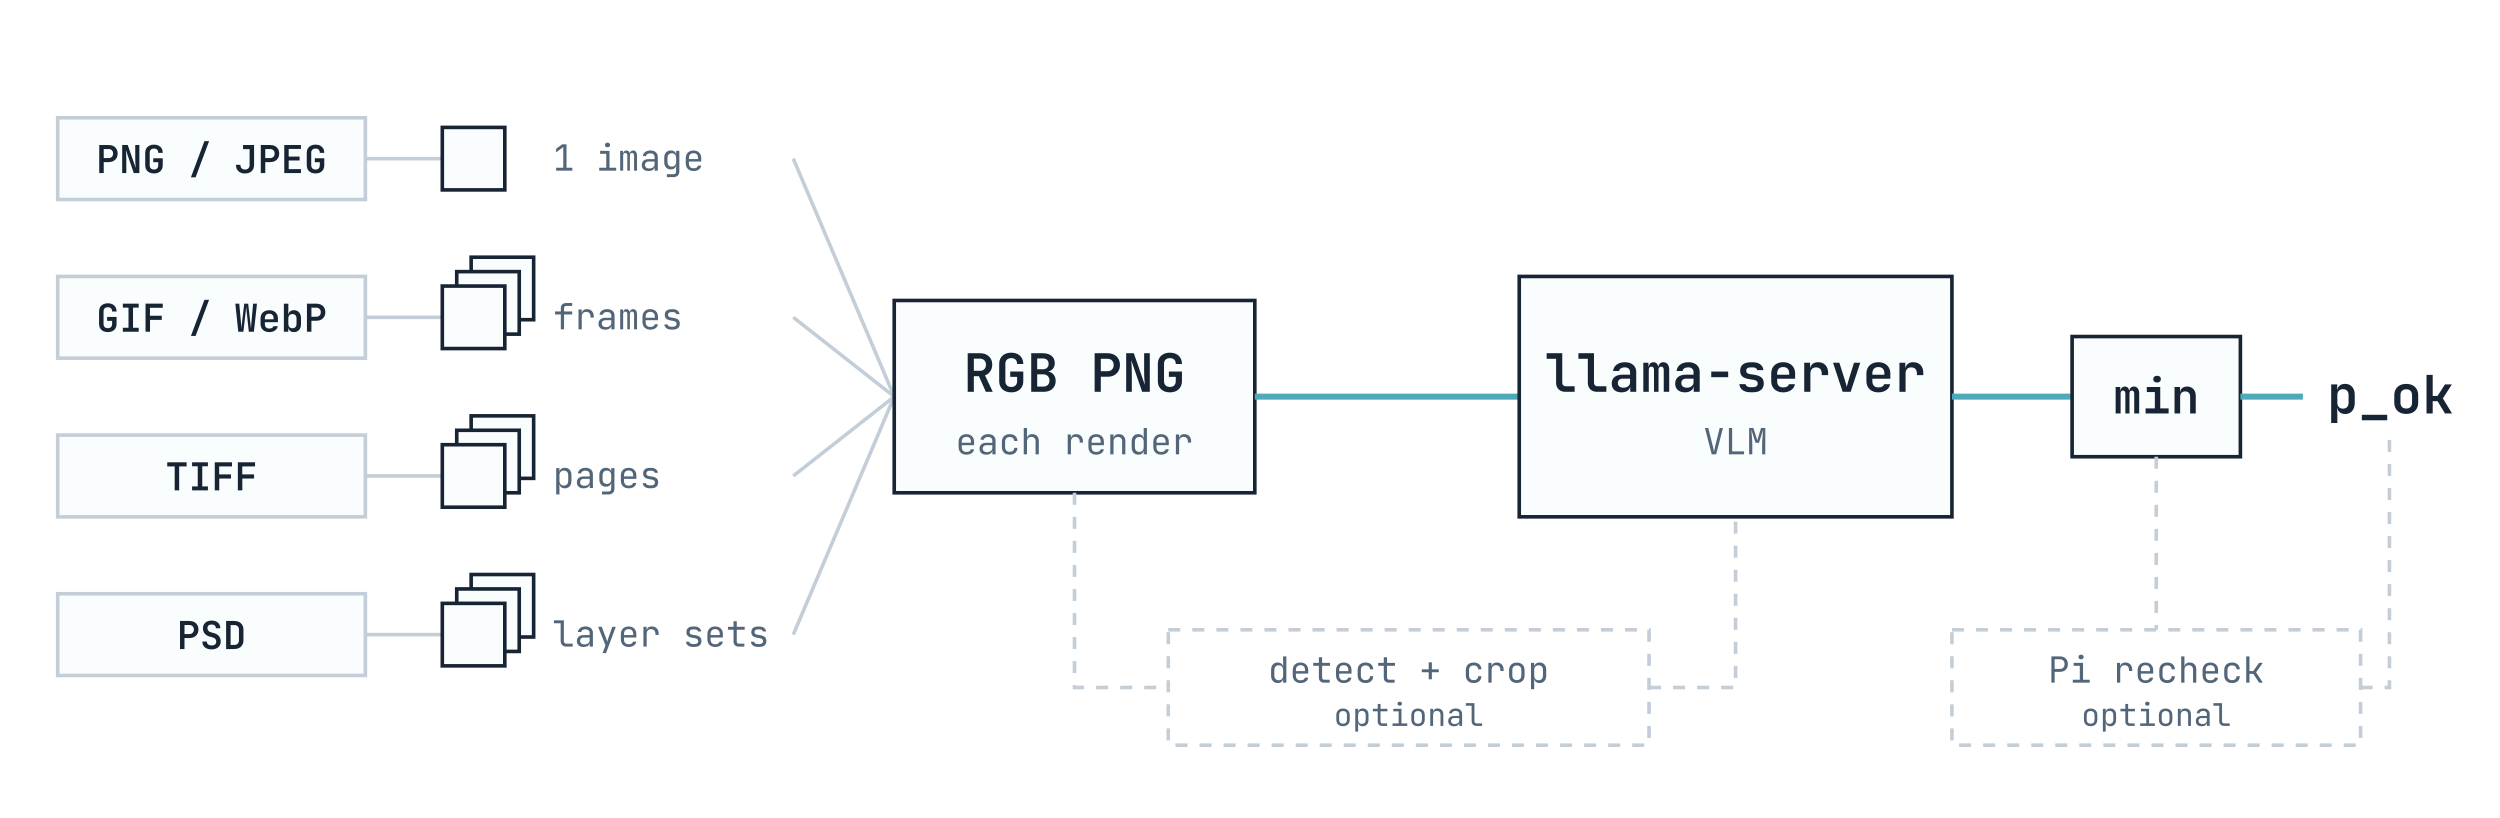
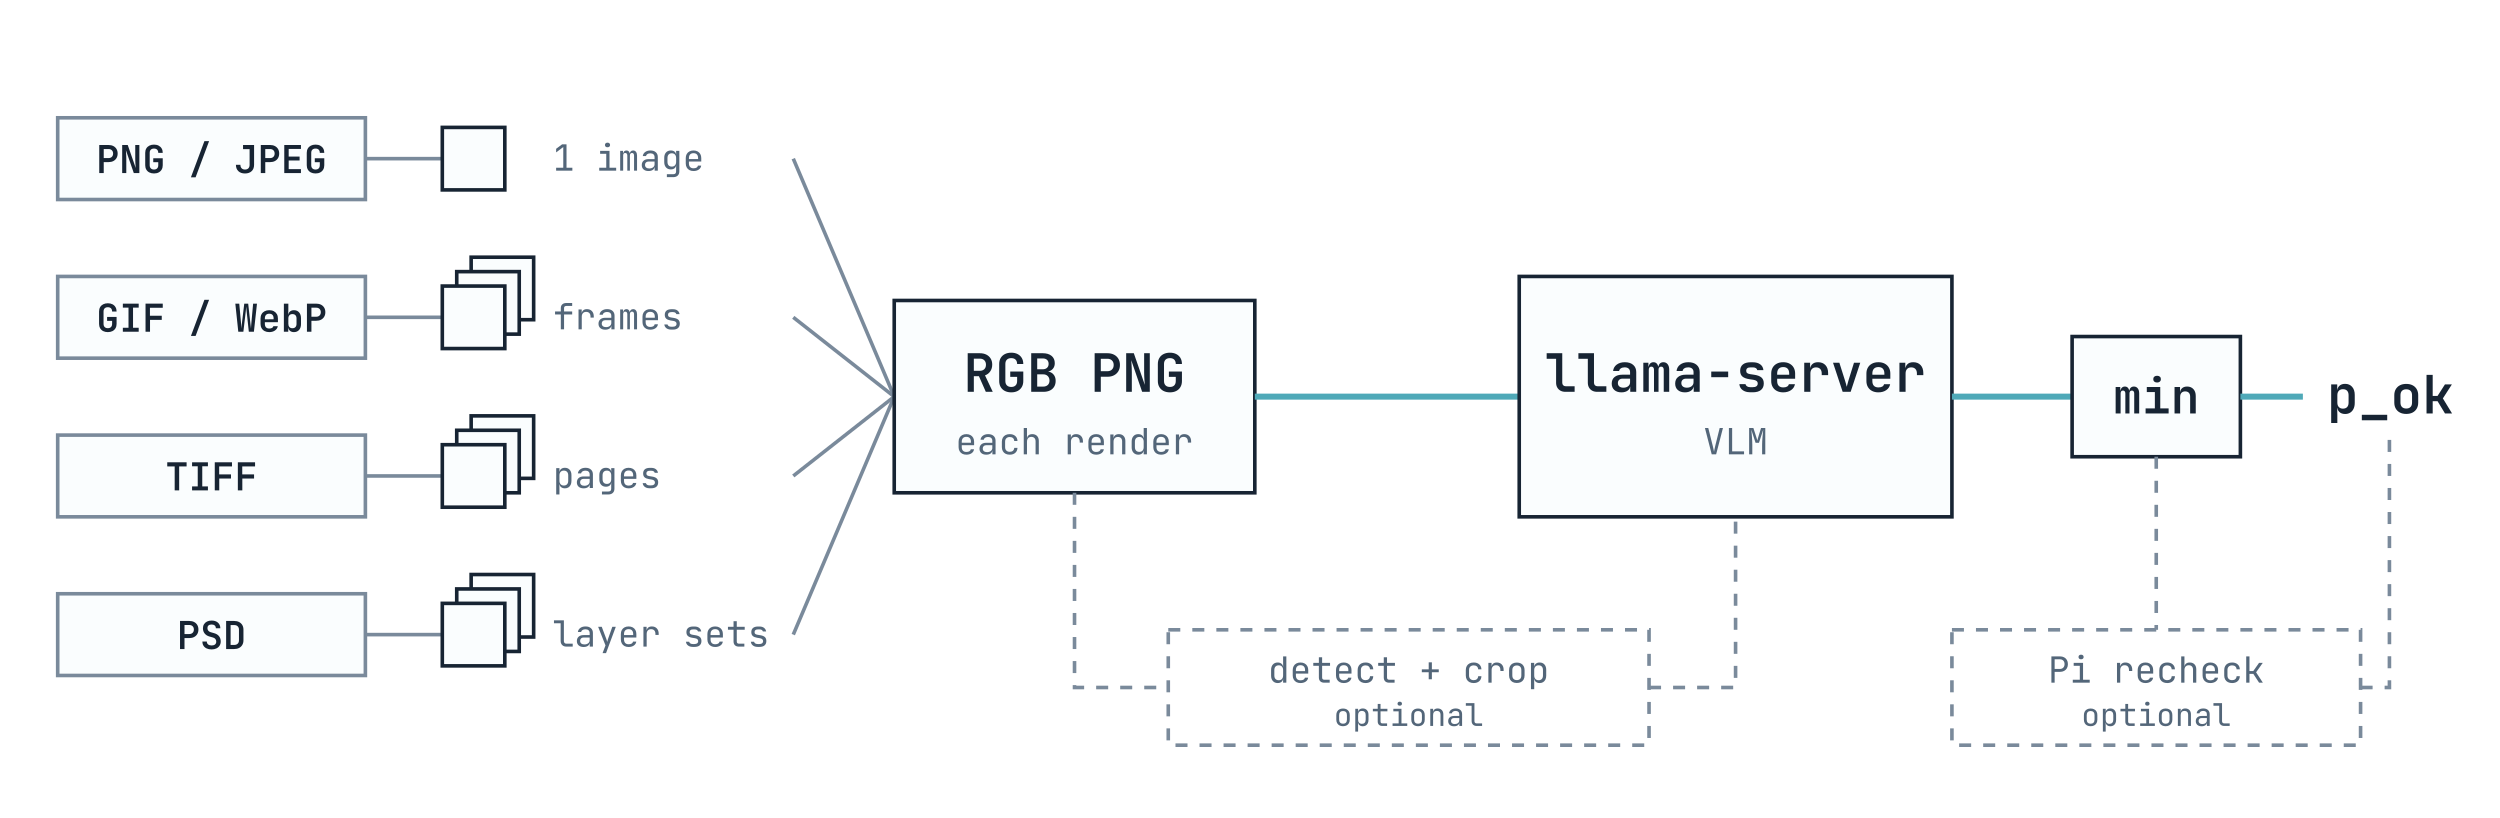
<svg xmlns="http://www.w3.org/2000/svg" width="1040" height="340" viewBox="0 0 1040 340" role="img" aria-labelledby="t">
  <defs>
    <path id="b80" d="M80.5 0V-730H321.7Q393.7 -730 447 -702.5Q500.2 -675 529.5 -625.1Q558.9 -575.2 558.9 -507.5Q558.9 -440.7 529.4 -390.4Q499.9 -340.2 446.8 -312.6Q393.8 -285 321.7 -285H197V0ZM197 -389.9H321.7Q375.7 -389.9 408.1 -421.9Q440.6 -453.9 440.6 -507.5Q440.6 -561.5 408.1 -593.3Q375.7 -625.1 321.7 -625.1H197Z" />
    <path id="b78" d="M76.7 0V-730H221.1L429 -131.6Q426.6 -161.9 423.4 -203.7Q420.2 -245.5 418.3 -289.5Q416.4 -333.6 416.4 -368.7V-730H523.3V0H378.9L172.4 -598.4Q174.9 -570.9 177.3 -531.1Q179.8 -491.3 181.7 -448.8Q183.6 -406.3 183.6 -370.2V0Z" />
    <path id="b71" d="M304.2 10Q234.9 10 183.5 -16.1Q132.1 -42.2 103.9 -90.6Q75.6 -139 75.6 -204.4V-525.6Q75.6 -592 103.9 -639.9Q132.1 -687.8 183.5 -713.9Q234.9 -740 304.2 -740Q373.5 -740 424.4 -713.6Q475.3 -687.2 503.3 -639.4Q531.3 -591.7 531.3 -525.6H414.7Q414.7 -579.6 385.7 -608.5Q356.6 -637.3 303.9 -637.3Q251.2 -637.3 221.7 -608.7Q192.2 -580 192.2 -526.1V-204.4Q192.2 -150.9 221.7 -121.5Q251.2 -92.1 303.9 -92.1Q356.6 -92.1 385.7 -121.5Q414.7 -151 414.7 -204.6V-282.5H284.4V-384.4H531.3V-204.4Q531.3 -139.4 503.3 -91.1Q475.3 -42.8 424.4 -16.4Q373.5 10 304.2 10Z" />
    <path id="b47" d="M63.9 110 414.5 -830H536.1L185.5 110Z" />
    <path id="b74" d="M270 10.4Q160.6 10.4 97.3 -50.1Q33.9 -110.7 33.9 -214.4H150.5Q150.5 -156.7 182.2 -124.2Q214 -91.7 270 -91.7Q326 -91.7 357.8 -123.8Q389.5 -155.8 389.5 -213.5V-622.3H218.9V-730H506.1V-213.5Q506.1 -109.7 442.6 -49.6Q379.1 10.4 270 10.4Z" />
    <path id="b69" d="M91.1 0V-730H524.4V-627.6H205.8V-429.1H489.4V-327.3H205.8V-102.4H524.4V0Z" />
    <path id="r49" d="M90 0V-82H288V-655L90 -507V-607L255 -730H378V-82H540V0Z" />
    <path id="r105" d="M85 0V-82H280V-468H110V-550H370V-82H555V0ZM315 -649Q282 -649 263 -666Q244 -683 244 -712Q244 -742 263 -759.5Q282 -777 315 -777Q348 -777 367 -759.5Q386 -742 386 -712Q386 -683 367 -666Q348 -649 315 -649Z" />
    <path id="r109" d="M66 0V-550H145V-484H163L149 -460Q149 -506 173.5 -533Q198 -560 240 -560Q286 -560 311 -526Q336 -492 336 -430L309 -484H351L332 -460Q332 -506 357.5 -533Q383 -560 425 -560Q477 -560 505.5 -521Q534 -482 534 -418V0H451V-419Q451 -453 436.5 -472Q422 -491 394 -491Q367 -491 351.5 -472.5Q336 -454 336 -420V0H264V-419Q264 -454 248.5 -472.5Q233 -491 205 -491Q177 -491 163 -472.5Q149 -454 149 -420V0Z" />
    <path id="r97" d="M252 10Q165 10 115 -34.5Q65 -79 65 -155Q65 -232 115 -276Q165 -320 250 -320H420V-375Q420 -426 389.5 -453.5Q359 -481 303 -481Q254 -481 221 -460.5Q188 -440 183 -405H93Q102 -476 160 -518Q218 -560 305 -560Q400 -560 455 -511Q510 -462 510 -378V0H422V-105H407L422 -120Q422 -60 375.5 -25Q329 10 252 10ZM274 -61Q338 -61 379 -93Q420 -125 420 -175V-253H252Q207 -253 181 -228Q155 -203 155 -160Q155 -114 186.5 -87.5Q218 -61 274 -61Z" />
    <path id="r103" d="M161 180V98H336Q378 98 397.5 79Q417 60 417 20V-50L419 -150H401L418 -165Q418 -105 378 -70Q338 -35 271 -35Q186 -35 137 -90.5Q88 -146 88 -240V-356Q88 -450 137 -505Q186 -560 271 -560Q338 -560 378 -525Q418 -490 418 -430L401 -445H418V-550H507V20Q507 94 461.5 137Q416 180 335 180ZM298 -113Q354 -113 386 -148Q418 -183 418 -245V-350Q418 -412 386 -447Q354 -482 298 -482Q241 -482 209.5 -448Q178 -414 178 -350V-245Q178 -181 209.5 -147Q241 -113 298 -113Z" />
    <path id="r101" d="M300 10Q235 10 186.5 -16Q138 -42 111.5 -89.5Q85 -137 85 -200V-350Q85 -414 111.5 -461Q138 -508 186.5 -534Q235 -560 300 -560Q365 -560 413.5 -534Q462 -508 488.5 -461Q515 -414 515 -350V-253H173V-200Q173 -135 206 -100.5Q239 -66 300 -66Q352 -66 384 -84.5Q416 -103 423 -140H513Q504 -71 445.5 -30.5Q387 10 300 10ZM427 -313V-350Q427 -415 394.5 -450Q362 -485 300 -485Q239 -485 206 -450Q173 -415 173 -350V-321H434Z" />
    <path id="b73" d="M93.9 0V-103.2H241.2V-626.8H93.9V-730H506.1V-626.8H358.8V-103.2H506.1V0Z" />
    <path id="b70" d="M83.9 0V-730.6H531.6V-622.9H198.5V-415.7H505.6V-308.1H200.5V0Z" />
    <path id="b87" d="M95.3 0 18.4 -730H120.7L167.8 -213Q169.3 -194.6 170.9 -170.2Q172.4 -145.8 173.9 -121.9Q175.4 -98 175.4 -80.5Q177.4 -98 179.4 -121.9Q181.3 -145.8 184 -170.2Q186.8 -194.6 188.9 -213L250.7 -730H353L410.6 -213Q413.1 -194.6 415.6 -170.2Q418.1 -145.8 421.1 -121.9Q424 -98 425.4 -80.5Q426.4 -98 427.7 -121.9Q429 -145.8 430.8 -170.2Q432.7 -194.6 434.2 -213L481.1 -730H581.6L501.4 0H369.4L313.1 -521.2Q311.1 -541.6 308.8 -566Q306.6 -590.4 304.6 -614.3Q302.6 -638.2 301.1 -655.1Q300.1 -638.2 297.8 -614.3Q295.6 -590.4 293.6 -566Q291.6 -541.6 289 -521.2L227.8 0Z" />
    <path id="b101" d="M300.4 10Q231.9 10 180.7 -16.7Q129.6 -43.3 101.8 -91.7Q73.9 -140.1 73.9 -204.4V-345.6Q73.9 -410.5 101.8 -458.6Q129.6 -506.7 180.7 -533.3Q231.9 -560 300.4 -560Q369 -560 419.7 -533.3Q470.4 -506.7 498.2 -458.6Q526.1 -410.5 526.1 -345.6V-247.2H186.3V-204.4Q186.3 -145.2 215.7 -114.2Q245.2 -83.3 301.3 -83.3Q345.8 -83.3 373.2 -98.9Q400.5 -114.5 407.5 -144.4H522.7Q509.8 -74.1 449 -32Q388.3 10 300.4 10ZM413.7 -314.8V-346.5Q413.7 -405.3 385.2 -436.7Q356.7 -468.2 300.4 -468.2Q244.8 -468.2 215.5 -436.3Q186.3 -404.4 186.3 -345.6V-322.8L422.1 -323.7Z" />
    <path id="b98" d="M343.1 10Q275.1 10 234.9 -27.8Q194.8 -65.7 194.8 -132.2L220.4 -105H194.8V0H80.5V-730H197V-574.4L193.7 -445H220.4L194.8 -417.8Q194.8 -483.8 235.2 -521.9Q275.6 -560 343.1 -560Q426.1 -560 476.1 -503.5Q526.1 -446.9 526.1 -350.6V-198.9Q526.1 -102.7 476.1 -46.3Q426.1 10 343.1 10ZM302.4 -91Q352.8 -91 381.2 -120.4Q409.5 -149.7 409.5 -204.4V-345.6Q409.5 -400.3 381.2 -429.6Q352.8 -459 302.4 -459Q253.6 -459 225.3 -429.1Q197 -399.2 197 -345.6V-204.4Q197 -150.8 225.3 -120.9Q253.6 -91 302.4 -91Z" />
    <path id="r102" d="M220 0V-413H60V-495H220V-590Q220 -655 261 -692.5Q302 -730 374 -730H535V-648H374Q343 -648 326.5 -633.5Q310 -619 310 -590V-495H535V-413H310V0Z" />
    <path id="r114" d="M111 0V-550H199V-445H220L191 -380Q191 -469 229.5 -514.5Q268 -560 344 -560Q431 -560 482.5 -505.5Q534 -451 534 -358V-325H444V-350Q444 -415 412.5 -449.5Q381 -484 323 -484Q266 -484 233.5 -449Q201 -414 201 -350V0Z" />
    <path id="r115" d="M283 8Q227 8 185.5 -9.5Q144 -27 119.5 -59Q95 -91 90 -135H180Q186 -106 212.5 -89Q239 -72 283 -72H325Q378 -72 404 -93.5Q430 -115 430 -151Q430 -186 406.5 -206.5Q383 -227 337 -234L263 -246Q182 -260 142.5 -296.5Q103 -333 103 -403Q103 -477 150 -517.5Q197 -558 291 -558H329Q408 -558 456 -521Q504 -484 514 -421H424Q418 -447 394 -462.5Q370 -478 329 -478H291Q240 -478 216.5 -459Q193 -440 193 -402Q193 -368 213 -352Q233 -336 276 -329L350 -317Q439 -303 479.5 -265Q520 -227 520 -155Q520 -79 471.5 -35.5Q423 8 325 8Z" />
    <path id="b84" d="M241.7 0V-622.9H48.4V-730.6H551.6V-622.9H358.3V0Z" />
    <path id="r112" d="M92 180V-550H182V-445H200L182 -424Q182 -487 223.5 -523.5Q265 -560 333 -560Q416 -560 465.5 -505.5Q515 -451 515 -356V-195Q515 -132 492.5 -86Q470 -40 429.5 -15Q389 10 333 10Q266 10 224 -27Q182 -64 182 -126L200 -105H180L182 20V180ZM303 -68Q360 -68 392.5 -102Q425 -136 425 -200V-350Q425 -414 392.5 -448Q360 -482 303 -482Q248 -482 215 -447Q182 -412 182 -350V-200Q182 -138 215 -103Q248 -68 303 -68Z" />
    <path id="b83" d="M302.2 10Q228 10 174.1 -14.9Q120.1 -39.8 90.8 -85.7Q61.5 -131.5 60.9 -194.4H177.5Q177.5 -147.4 211 -120Q244.5 -92.7 303.6 -92.7Q359.5 -92.7 391 -119.3Q422.5 -145.8 422.5 -192.9Q422.5 -231.6 400.6 -260.1Q378.6 -288.7 338.1 -299.5L250.2 -324.3Q167.2 -346.9 121.9 -403.3Q76.5 -459.7 76.5 -538.5Q76.5 -599.7 104.3 -645Q132.2 -690.2 182.8 -715.4Q233.5 -740.6 302.5 -740.6Q405.5 -740.6 466.9 -686.2Q528.2 -631.8 528.7 -540.6H412.2Q412.2 -586.2 383.2 -612Q354.3 -637.9 301 -637.9Q249.7 -637.9 221.4 -613.6Q193.1 -589.4 193.1 -545.6Q193.1 -506.3 214.6 -478Q236.2 -449.6 276.3 -438.3L366.6 -412.5Q450.2 -389.9 494.6 -333.8Q539.1 -277.7 539.1 -197.1Q539.1 -135.3 509.5 -88.5Q480 -41.8 426.8 -15.9Q373.7 10 302.2 10Z" />
    <path id="b68" d="M79.2 0V-730H289.4Q362.6 -730 416.3 -702.1Q470 -674.2 499.9 -623.7Q529.7 -573.1 529.7 -504.4V-226.6Q529.7 -158.3 499.9 -107.3Q470 -56.2 416.3 -28.1Q362.6 0 289.4 0ZM195.7 -106.6H289.4Q346.6 -106.6 379.9 -138.7Q413.1 -170.8 413.1 -226.6V-504.4Q413.1 -559.2 379.9 -591.3Q346.6 -623.4 289.4 -623.4H195.7Z" />
    <path id="r108" d="M375 0Q327 0 291 -19Q255 -38 235 -73Q215 -108 215 -155V-648H30V-730H305V-155Q305 -121 324 -101.5Q343 -82 375 -82H550V0Z" />
    <path id="r121" d="M178 180 259 -34 55 -550H155L283 -210Q290 -193 296 -169.5Q302 -146 306 -130Q310 -146 316 -169.5Q322 -193 328 -210L448 -550H545L274 180Z" />
    <path id="r116" d="M360 0Q289 0 249.5 -38Q210 -76 210 -145V-468H55V-550H210V-705H300V-550H520V-468H300V-145Q300 -82 360 -82H510V0Z" />
    <path id="b82" d="M80.1 0V-730H310Q380.8 -730 433.3 -703.3Q485.9 -676.6 514.9 -628.2Q543.9 -579.9 543.9 -514.7Q543.9 -442 507.1 -387.7Q470.4 -333.4 407.5 -311.1L553.9 0H422.6L292.4 -295H196.2V0ZM196.2 -397.6H310Q363.4 -397.6 394.5 -428.5Q425.6 -459.3 425.6 -511.6Q425.6 -565.3 394.5 -596.3Q363.4 -627.3 310 -627.3H196.2Z" />
    <path id="b66" d="M81.1 0V-730H300.4Q405.3 -730 466 -679.8Q526.7 -629.6 526.7 -541.9Q526.7 -492.6 505.1 -456.1Q483.4 -419.7 445.3 -399.7Q407.3 -379.7 357.7 -380.1V-387.2Q411.7 -388.2 453.3 -367Q494.9 -345.8 519.1 -305Q543.3 -264.2 543.3 -206.5Q543.3 -143.6 515.3 -97Q487.3 -50.3 435.8 -25.2Q384.2 0 312.8 0ZM194.3 -98.7H304.6Q361.2 -98.7 394 -128.9Q426.8 -159.1 426.8 -211.8Q426.8 -265.6 394 -298.2Q361.2 -330.8 304.6 -330.8H194.3ZM194.3 -426.5H299.2Q350.7 -426.5 380.5 -454.2Q410.3 -481.8 410.3 -529.1Q410.3 -576.8 380.8 -604.1Q351.3 -631.3 299.6 -631.3H194.3Z" />
    <path id="r99" d="M304 10Q238 10 188.5 -15Q139 -40 112 -87.5Q85 -135 85 -200V-350Q85 -416 112 -463Q139 -510 188.5 -535Q238 -560 304 -560Q399 -560 457 -509Q515 -458 518 -370H428Q425 -423 392.5 -451.5Q360 -480 304 -480Q245 -480 210 -446.5Q175 -413 175 -351V-200Q175 -138 210 -104Q245 -70 304 -70Q360 -70 392.5 -99Q425 -128 428 -180H518Q515 -92 457 -41Q399 10 304 10Z" />
    <path id="r104" d="M92 0V-730H182V-550V-445H201L182 -424Q182 -489 221 -524.5Q260 -560 329 -560Q412 -560 461 -509Q510 -458 510 -370V0H420V-360Q420 -419 388.5 -451.5Q357 -484 303 -484Q247 -484 214.5 -449Q182 -414 182 -350V0Z" />
    <path id="r110" d="M92 0V-550H182V-445H201L182 -424Q182 -489 221 -524.5Q260 -560 329 -560Q412 -560 461 -509Q510 -458 510 -370V0H420V-360Q420 -419 388.5 -450.5Q357 -482 303 -482Q247 -482 214.5 -448Q182 -414 182 -350V0Z" />
    <path id="r100" d="M268 10Q186 10 135.5 -45Q85 -100 85 -194V-355Q85 -450 135 -505Q185 -560 268 -560Q336 -560 377 -523Q418 -486 418 -424L400 -445H420L418 -570V-730H508V0H418V-105H400L418 -126Q418 -63 377 -26.5Q336 10 268 10ZM298 -68Q354 -68 386 -103Q418 -138 418 -200V-350Q418 -412 386 -447Q354 -482 298 -482Q241 -482 208 -448Q175 -414 175 -350V-200Q175 -136 208 -102Q241 -68 298 -68Z" />
    <path id="b108" d="M381.6 0Q329.2 0 289.7 -21.4Q250.1 -42.9 228.1 -81.9Q206.1 -120.8 206.1 -172.7V-624.5H27.8V-730H322.7V-172.7Q322.7 -141.8 340.6 -123.6Q358.5 -105.5 388.3 -105.5H556.6V0Z" />
    <path id="b97" d="M241.9 10Q156.6 10 107.3 -34.7Q57.9 -79.5 57.9 -155.9Q57.9 -235.5 111.2 -279.8Q164.6 -324 259.7 -324H405V-372.8Q405 -415.4 378 -439.1Q351 -462.9 303 -462.9Q260.4 -462.9 231.7 -444.3Q203 -425.8 198 -393.9H83.7Q92.7 -470.2 153.1 -515.1Q213.6 -560 306.3 -560Q405.8 -560 463.6 -509.9Q521.5 -459.8 521.5 -374.5V0H408.3V-98.4H389.3L408.7 -122.2Q408.7 -61.2 363.1 -25.6Q317.5 10 241.9 10ZM278.9 -78.3Q334.1 -78.3 369.5 -106.5Q405 -134.7 405 -179.4V-249H262.2Q222 -249 198.3 -226.5Q174.5 -203.9 174.5 -165.8Q174.5 -125.1 202.1 -101.7Q229.7 -78.3 278.9 -78.3Z" />
    <path id="b109" d="M55.4 0V-550H151.6V-477.8H172.3L156.1 -458.2Q156.1 -504.7 181.7 -532.3Q207.3 -560 248.4 -560Q293.1 -560 317.6 -524.7Q342.2 -489.3 342.2 -427.8L319.2 -477.8H355L340.4 -458.2Q340.4 -504.7 366.1 -532.3Q391.9 -560 434.7 -560Q485.9 -560 515.5 -521.7Q545.1 -483.3 545.1 -418.9V0H441.7V-415Q441.7 -444.1 429.2 -460.3Q416.7 -476.4 392.7 -476.4Q369.2 -476.4 356.1 -460.6Q343.1 -444.7 343.1 -415.6V0H257.4V-415Q257.4 -444.7 244.3 -460.6Q231.2 -476.4 207.2 -476.4Q183.2 -476.4 171 -460.6Q158.7 -444.7 158.7 -415.6V0Z" />
    <path id="b45" d="M140 -276.7V-383.3H460V-276.7Z" />
    <path id="b115" d="M280.3 8.9Q219 8.9 173.3 -10.4Q127.6 -29.7 101.4 -64.3Q75.1 -99 72.3 -146.1H188.9Q192.2 -119.3 216.5 -103.4Q240.8 -87.5 280.3 -87.5H323.2Q370.9 -87.5 394.9 -106.1Q418.9 -124.7 418.9 -156.8Q418.9 -187.3 397.4 -204.7Q375.9 -222.1 332.6 -228.2L263 -238.5Q172.3 -252 129.4 -288.8Q86.6 -325.5 86.6 -398.1Q86.6 -474.8 137.2 -516.8Q187.7 -558.9 287 -558.9H325Q413.8 -558.9 467.1 -518.8Q520.4 -478.7 525.9 -410.8H409.4Q406.1 -434.2 384 -448.3Q362 -462.5 325 -462.5H287Q242.2 -462.5 221.6 -446.4Q201 -430.3 201 -398Q201 -368.9 219 -354.7Q237 -340.4 276 -334.3L347.8 -323.6Q443.4 -310.1 488.4 -271.6Q533.3 -233.2 533.3 -159Q533.3 -79.4 480.6 -35.3Q427.9 8.9 323.2 8.9Z" />
    <path id="b114" d="M98.2 0V-550H209.2V-445H237.7L202.5 -380.4Q202.5 -469.4 242.1 -514.7Q281.7 -560 359 -560Q447.8 -560 498.9 -505.3Q549.9 -450.6 549.9 -354.5V-316.1H429V-345.6Q429 -401.7 400.6 -432Q372.1 -462.3 321.7 -462.3Q270.9 -462.3 242.8 -431.7Q214.7 -401.2 214.7 -345.6V0Z" />
    <path id="b118" d="M224.8 0 42.6 -550H162.5L271.2 -207Q280.9 -176.2 289.4 -144.6Q298 -113 302 -94.7Q307 -113 315.3 -144.6Q323.7 -176.2 332.3 -206.6L439 -550H557.4L376 0Z" />
    <path id="r86" d="M238 0 50 -730H143L267 -234Q280 -182 289 -137.5Q298 -93 302 -70Q306 -93 314.5 -137.5Q323 -182 336 -234L459 -730H550L361 0Z" />
    <path id="r76" d="M115 0V-730H205V-82H535V0Z" />
    <path id="r77" d="M76 0V-730H194L270 -494Q281 -462 290 -430.5Q299 -399 303 -382Q308 -399 316 -430.5Q324 -462 334 -495L406 -730H524V0H436V-265Q436 -309 439 -365Q442 -421 447 -479.5Q452 -538 457.5 -591.5Q463 -645 467 -685L349 -320H254L135 -685Q140 -646 145 -594.5Q150 -543 154 -485.5Q158 -428 161 -371Q164 -314 164 -265V0Z" />
    <path id="b105" d="M78.4 0V-105.9H271.1V-444.5H103.4V-550H383.3V-105.9H557.2V0ZM317.2 -643.7Q280.7 -643.7 259.2 -662.5Q237.8 -681.3 237.8 -713.3Q237.8 -746 259.2 -765Q280.7 -784.1 317.2 -784.1Q353.8 -784.1 375.2 -765Q396.6 -746 396.6 -713.3Q396.6 -681.3 375.2 -662.5Q353.8 -643.7 317.2 -643.7Z" />
    <path id="b110" d="M80.5 0V-550H194.8V-445H224.9L194.8 -417.8Q194.8 -485 234.3 -522.5Q273.7 -560 342.3 -560Q423.9 -560 472.7 -506.8Q521.5 -453.6 521.5 -363.4V0H405V-351.1Q405 -403.1 377.4 -431Q349.9 -459 301.7 -459Q252.8 -459 224.9 -429.6Q197 -400.3 197 -345.6V0Z" />
    <path id="b112" d="M80.5 180V-550H194.8V-445H220.4L194.8 -417.8Q194.8 -484.3 235.2 -522.2Q275.6 -560 343.6 -560Q426.6 -560 476.3 -503.7Q526.1 -447.5 526.1 -351.1V-199.4Q526.1 -135.5 503.6 -88.4Q481.1 -41.3 440.3 -15.7Q399.6 10 343.6 10Q276.2 10 235.5 -28.1Q194.8 -66.2 194.8 -132.2L220.4 -105H193.7L197 24.4V180ZM303 -91Q353.4 -91 381.4 -120.4Q409.5 -149.7 409.5 -204.4V-345.6Q409.5 -400.7 381.4 -429.9Q353.4 -459 303 -459Q254.2 -459 225.6 -429.1Q197 -399.2 197 -345.6V-204.4Q197 -150.8 225.6 -120.9Q254.2 -91 303 -91Z" />
    <path id="b95" d="M60 128.8V25H540V128.8Z" />
    <path id="b111" d="M300 8.9Q230.9 8.9 180.2 -17.2Q129.6 -43.3 101.8 -91.7Q73.9 -140.1 73.9 -205.5V-344.5Q73.9 -410.5 101.8 -458.6Q129.6 -506.7 180.2 -532.8Q230.9 -558.9 300 -558.9Q369.5 -558.9 420 -532.8Q470.4 -506.7 498.2 -458.6Q526.1 -410.5 526.1 -345V-205.5Q526.1 -140.1 498.2 -91.7Q470.4 -43.3 420 -17.2Q369.5 8.9 300 8.9ZM300 -93.2Q352.4 -93.2 380.9 -122Q409.5 -150.8 409.5 -205.5V-344.5Q409.5 -399.6 380.9 -428.2Q352.4 -456.8 300 -456.8Q248.6 -456.8 219.6 -428.2Q190.5 -399.6 190.5 -344.5V-205.5Q190.5 -150.8 219.6 -122Q248.6 -93.2 300 -93.2Z" />
    <path id="b107" d="M83.5 0V-730H200V-331.4H291.9L432 -550H563.3L392.5 -284.9L566.3 0H432.5L292 -232.2H200V0Z" />
    <path id="r43" d="M256 -95V-290H65V-370H256V-565H344V-370H535V-290H344V-95Z" />
    <path id="r111" d="M300 8Q234 8 186 -17Q138 -42 111.5 -89.5Q85 -137 85 -202V-348Q85 -414 111.5 -461Q138 -508 186 -533Q234 -558 300 -558Q366 -558 414 -533Q462 -508 488.5 -461Q515 -414 515 -349V-202Q515 -137 488.5 -89.5Q462 -42 414 -17Q366 8 300 8ZM300 -72Q359 -72 392 -105Q425 -138 425 -202V-348Q425 -412 392 -445Q359 -478 300 -478Q242 -478 208.5 -445Q175 -412 175 -348V-202Q175 -138 208.5 -105Q242 -72 300 -72Z" />
    <path id="r80" d="M92 0V-730H327Q395 -730 445 -703.5Q495 -677 522.5 -629Q550 -581 550 -515Q550 -450 522.5 -401.5Q495 -353 445 -326.5Q395 -300 327 -300H182V0ZM182 -381H327Q386 -381 421.5 -417.5Q457 -454 457 -515Q457 -577 421.5 -613Q386 -649 327 -649H182Z" />
    <path id="r107" d="M95 0V-730H185V-323H291L451 -550H554L369 -288L557 0H452L292 -245H185V0Z" />
  </defs>
  <g>
-     <rect x="24" y="49" width="128" height="34" fill="#fafdfe" stroke="#c3ced8" stroke-width="1.5" />
+     <rect x="24" y="49" width="128" height="34" fill="#fafdfe" stroke="#7a8a9b" stroke-width="1.5" />
    <g fill="#172433">
      <use href="#b80" transform="translate(40 72) scale(0.016)" />
      <use href="#b78" transform="translate(49.6 72) scale(0.016)" />
      <use href="#b71" transform="translate(59.2 72) scale(0.016)" />
      <use href="#b47" transform="translate(78.4 72) scale(0.016)" />
      <use href="#b74" transform="translate(97.6 72) scale(0.016)" />
      <use href="#b80" transform="translate(107.2 72) scale(0.016)" />
      <use href="#b69" transform="translate(116.8 72) scale(0.016)" />
      <use href="#b71" transform="translate(126.4 72) scale(0.016)" />
    </g>
-     <path d="M152 66H184" stroke="#c3ced8" stroke-width="1.5" />
+     <path d="M152 66H184" stroke="#7a8a9b" stroke-width="1.5" />
  </g>
  <g>
    <rect x="184" y="53" width="26" height="26" fill="#fafdfe" stroke="#172433" stroke-width="1.5" />
    <g fill="#536679">
      <use href="#r49" transform="translate(230 71) scale(0.015)" />
      <use href="#r105" transform="translate(248 71) scale(0.015)" />
      <use href="#r109" transform="translate(257 71) scale(0.015)" />
      <use href="#r97" transform="translate(266 71) scale(0.015)" />
      <use href="#r103" transform="translate(275 71) scale(0.015)" />
      <use href="#r101" transform="translate(284 71) scale(0.015)" />
    </g>
  </g>
-   <path d="M330 66L372 165" fill="none" stroke="#c3ced8" stroke-width="1.5" />
-   <g>
-     <rect x="24" y="115" width="128" height="34" fill="#fafdfe" stroke="#c3ced8" stroke-width="1.5" />
+   <path d="M330 66L372 165" fill="none" stroke="#7a8a9b" stroke-width="1.5" />
+   <g>
+     <rect x="24" y="115" width="128" height="34" fill="#fafdfe" stroke="#7a8a9b" stroke-width="1.5" />
    <g fill="#172433">
      <use href="#b71" transform="translate(40 138) scale(0.016)" />
      <use href="#b73" transform="translate(49.6 138) scale(0.016)" />
      <use href="#b70" transform="translate(59.2 138) scale(0.016)" />
      <use href="#b47" transform="translate(78.4 138) scale(0.016)" />
      <use href="#b87" transform="translate(97.6 138) scale(0.016)" />
      <use href="#b101" transform="translate(107.2 138) scale(0.016)" />
      <use href="#b98" transform="translate(116.8 138) scale(0.016)" />
      <use href="#b80" transform="translate(126.4 138) scale(0.016)" />
    </g>
-     <path d="M152 132H184" stroke="#c3ced8" stroke-width="1.5" />
+     <path d="M152 132H184" stroke="#7a8a9b" stroke-width="1.5" />
  </g>
  <g>
    <rect x="196" y="107" width="26" height="26" fill="#fafdfe" stroke="#172433" stroke-width="1.5" />
    <rect x="190" y="113" width="26" height="26" fill="#fafdfe" stroke="#172433" stroke-width="1.5" />
    <rect x="184" y="119" width="26" height="26" fill="#fafdfe" stroke="#172433" stroke-width="1.5" />
    <g fill="#536679">
      <use href="#r102" transform="translate(230 137) scale(0.015)" />
      <use href="#r114" transform="translate(239 137) scale(0.015)" />
      <use href="#r97" transform="translate(248 137) scale(0.015)" />
      <use href="#r109" transform="translate(257 137) scale(0.015)" />
      <use href="#r101" transform="translate(266 137) scale(0.015)" />
      <use href="#r115" transform="translate(275 137) scale(0.015)" />
    </g>
  </g>
-   <path d="M330 132L372 165" fill="none" stroke="#c3ced8" stroke-width="1.5" />
-   <g>
-     <rect x="24" y="181" width="128" height="34" fill="#fafdfe" stroke="#c3ced8" stroke-width="1.5" />
+   <path d="M330 132L372 165" fill="none" stroke="#7a8a9b" stroke-width="1.5" />
+   <g>
+     <rect x="24" y="181" width="128" height="34" fill="#fafdfe" stroke="#7a8a9b" stroke-width="1.5" />
    <g fill="#172433">
      <use href="#b84" transform="translate(68.8 204) scale(0.016)" />
      <use href="#b73" transform="translate(78.4 204) scale(0.016)" />
      <use href="#b70" transform="translate(88 204) scale(0.016)" />
      <use href="#b70" transform="translate(97.6 204) scale(0.016)" />
    </g>
-     <path d="M152 198H184" stroke="#c3ced8" stroke-width="1.5" />
+     <path d="M152 198H184" stroke="#7a8a9b" stroke-width="1.5" />
  </g>
  <g>
    <rect x="196" y="173" width="26" height="26" fill="#fafdfe" stroke="#172433" stroke-width="1.5" />
    <rect x="190" y="179" width="26" height="26" fill="#fafdfe" stroke="#172433" stroke-width="1.5" />
    <rect x="184" y="185" width="26" height="26" fill="#fafdfe" stroke="#172433" stroke-width="1.5" />
    <g fill="#536679">
      <use href="#r112" transform="translate(230 203) scale(0.015)" />
      <use href="#r97" transform="translate(239 203) scale(0.015)" />
      <use href="#r103" transform="translate(248 203) scale(0.015)" />
      <use href="#r101" transform="translate(257 203) scale(0.015)" />
      <use href="#r115" transform="translate(266 203) scale(0.015)" />
    </g>
  </g>
-   <path d="M330 198L372 165" fill="none" stroke="#c3ced8" stroke-width="1.5" />
-   <g>
-     <rect x="24" y="247" width="128" height="34" fill="#fafdfe" stroke="#c3ced8" stroke-width="1.5" />
+   <path d="M330 198L372 165" fill="none" stroke="#7a8a9b" stroke-width="1.5" />
+   <g>
+     <rect x="24" y="247" width="128" height="34" fill="#fafdfe" stroke="#7a8a9b" stroke-width="1.5" />
    <g fill="#172433">
      <use href="#b80" transform="translate(73.6 270) scale(0.016)" />
      <use href="#b83" transform="translate(83.2 270) scale(0.016)" />
      <use href="#b68" transform="translate(92.8 270) scale(0.016)" />
    </g>
-     <path d="M152 264H184" stroke="#c3ced8" stroke-width="1.5" />
+     <path d="M152 264H184" stroke="#7a8a9b" stroke-width="1.5" />
  </g>
  <g>
    <rect x="196" y="239" width="26" height="26" fill="#fafdfe" stroke="#172433" stroke-width="1.5" />
    <rect x="190" y="245" width="26" height="26" fill="#fafdfe" stroke="#172433" stroke-width="1.5" />
    <rect x="184" y="251" width="26" height="26" fill="#fafdfe" stroke="#172433" stroke-width="1.5" />
    <g fill="#536679">
      <use href="#r108" transform="translate(230 269) scale(0.015)" />
      <use href="#r97" transform="translate(239 269) scale(0.015)" />
      <use href="#r121" transform="translate(248 269) scale(0.015)" />
      <use href="#r101" transform="translate(257 269) scale(0.015)" />
      <use href="#r114" transform="translate(266 269) scale(0.015)" />
      <use href="#r115" transform="translate(284 269) scale(0.015)" />
      <use href="#r101" transform="translate(293 269) scale(0.015)" />
      <use href="#r116" transform="translate(302 269) scale(0.015)" />
      <use href="#r115" transform="translate(311 269) scale(0.015)" />
    </g>
  </g>
-   <path d="M330 264L372 165" fill="none" stroke="#c3ced8" stroke-width="1.5" />
+   <path d="M330 264L372 165" fill="none" stroke="#7a8a9b" stroke-width="1.5" />
  <g>
    <rect x="372" y="125" width="150" height="80" fill="#fafdfe" stroke="#172433" stroke-width="1.5" />
    <g fill="#172433">
      <use href="#b82" transform="translate(400.8 163) scale(0.022)" />
      <use href="#b71" transform="translate(414 163) scale(0.022)" />
      <use href="#b66" transform="translate(427.2 163) scale(0.022)" />
      <use href="#b80" transform="translate(453.6 163) scale(0.022)" />
      <use href="#b78" transform="translate(466.8 163) scale(0.022)" />
      <use href="#b71" transform="translate(480 163) scale(0.022)" />
    </g>
    <g fill="#536679">
      <use href="#r101" transform="translate(397.5 189) scale(0.015)" />
      <use href="#r97" transform="translate(406.5 189) scale(0.015)" />
      <use href="#r99" transform="translate(415.5 189) scale(0.015)" />
      <use href="#r104" transform="translate(424.5 189) scale(0.015)" />
      <use href="#r114" transform="translate(442.5 189) scale(0.015)" />
      <use href="#r101" transform="translate(451.5 189) scale(0.015)" />
      <use href="#r110" transform="translate(460.5 189) scale(0.015)" />
      <use href="#r100" transform="translate(469.5 189) scale(0.015)" />
      <use href="#r101" transform="translate(478.5 189) scale(0.015)" />
      <use href="#r114" transform="translate(487.5 189) scale(0.015)" />
    </g>
  </g>
  <path d="M522 165H632" stroke="#4fa9b8" stroke-width="2.5" />
  <g>
    <rect x="632" y="115" width="180" height="100" fill="#fafdfe" stroke="#172433" stroke-width="1.5" />
    <g fill="#172433">
      <use href="#b108" transform="translate(642.8 163) scale(0.022)" />
      <use href="#b108" transform="translate(656 163) scale(0.022)" />
      <use href="#b97" transform="translate(669.2 163) scale(0.022)" />
      <use href="#b109" transform="translate(682.4 163) scale(0.022)" />
      <use href="#b97" transform="translate(695.6 163) scale(0.022)" />
      <use href="#b45" transform="translate(708.8 163) scale(0.022)" />
      <use href="#b115" transform="translate(722 163) scale(0.022)" />
      <use href="#b101" transform="translate(735.2 163) scale(0.022)" />
      <use href="#b114" transform="translate(748.4 163) scale(0.022)" />
      <use href="#b118" transform="translate(761.6 163) scale(0.022)" />
      <use href="#b101" transform="translate(774.8 163) scale(0.022)" />
      <use href="#b114" transform="translate(788 163) scale(0.022)" />
    </g>
    <g fill="#536679">
      <use href="#r86" transform="translate(708.5 189) scale(0.015)" />
      <use href="#r76" transform="translate(717.5 189) scale(0.015)" />
      <use href="#r77" transform="translate(726.5 189) scale(0.015)" />
    </g>
  </g>
  <path d="M812 165H862" stroke="#4fa9b8" stroke-width="2.5" />
  <g>
    <rect x="862" y="140" width="70" height="50" fill="#fafdfe" stroke="#172433" stroke-width="1.5" />
    <g fill="#172433">
      <use href="#b109" transform="translate(879 172) scale(0.02)" />
      <use href="#b105" transform="translate(891 172) scale(0.02)" />
      <use href="#b110" transform="translate(903 172) scale(0.02)" />
    </g>
  </g>
  <path d="M932 165H958" stroke="#4fa9b8" stroke-width="2.5" />
  <g>
    <g fill="#172433">
      <use href="#b112" transform="translate(968 172) scale(0.022)" />
      <use href="#b95" transform="translate(981.2 172) scale(0.022)" />
      <use href="#b111" transform="translate(994.4 172) scale(0.022)" />
      <use href="#b107" transform="translate(1007.6 172) scale(0.022)" />
    </g>
  </g>
  <g>
-     <path d="M447 205V286H486M686 286H722V215" fill="none" stroke="#c3ced8" stroke-width="1.5" stroke-dasharray="5 5" />
-     <rect x="486" y="262" width="200" height="48" fill="none" stroke="#c3ced8" stroke-width="1.5" stroke-dasharray="5 5" />
+     <path d="M447 205V286H486M686 286H722V215" fill="none" stroke="#7a8a9b" stroke-width="1.5" stroke-dasharray="5 5" />
+     <rect x="486" y="262" width="200" height="48" fill="none" stroke="#7a8a9b" stroke-width="1.5" stroke-dasharray="5 5" />
    <g fill="#536679">
      <use href="#r100" transform="translate(527.5 284) scale(0.015)" />
      <use href="#r101" transform="translate(536.5 284) scale(0.015)" />
      <use href="#r116" transform="translate(545.5 284) scale(0.015)" />
      <use href="#r101" transform="translate(554.5 284) scale(0.015)" />
      <use href="#r99" transform="translate(563.5 284) scale(0.015)" />
      <use href="#r116" transform="translate(572.5 284) scale(0.015)" />
      <use href="#r43" transform="translate(590.5 284) scale(0.015)" />
      <use href="#r99" transform="translate(608.5 284) scale(0.015)" />
      <use href="#r114" transform="translate(617.5 284) scale(0.015)" />
      <use href="#r111" transform="translate(626.5 284) scale(0.015)" />
      <use href="#r112" transform="translate(635.5 284) scale(0.015)" />
    </g>
    <g fill="#536679">
      <use href="#r111" transform="translate(554.8 302) scale(0.013)" />
      <use href="#r112" transform="translate(562.6 302) scale(0.013)" />
      <use href="#r116" transform="translate(570.4 302) scale(0.013)" />
      <use href="#r105" transform="translate(578.2 302) scale(0.013)" />
      <use href="#r111" transform="translate(586 302) scale(0.013)" />
      <use href="#r110" transform="translate(593.8 302) scale(0.013)" />
      <use href="#r97" transform="translate(601.6 302) scale(0.013)" />
      <use href="#r108" transform="translate(609.4 302) scale(0.013)" />
    </g>
-     <path d="M897 190V262M982 286H994V183" fill="none" stroke="#c3ced8" stroke-width="1.5" stroke-dasharray="5 5" />
-     <rect x="812" y="262" width="170" height="48" fill="none" stroke="#c3ced8" stroke-width="1.5" stroke-dasharray="5 5" />
+     <path d="M897 190V262M982 286H994V183" fill="none" stroke="#7a8a9b" stroke-width="1.5" stroke-dasharray="5 5" />
+     <rect x="812" y="262" width="170" height="48" fill="none" stroke="#7a8a9b" stroke-width="1.5" stroke-dasharray="5 5" />
    <g fill="#536679">
      <use href="#r80" transform="translate(852 284) scale(0.015)" />
      <use href="#r105" transform="translate(861 284) scale(0.015)" />
      <use href="#r114" transform="translate(879 284) scale(0.015)" />
      <use href="#r101" transform="translate(888 284) scale(0.015)" />
      <use href="#r99" transform="translate(897 284) scale(0.015)" />
      <use href="#r104" transform="translate(906 284) scale(0.015)" />
      <use href="#r101" transform="translate(915 284) scale(0.015)" />
      <use href="#r99" transform="translate(924 284) scale(0.015)" />
      <use href="#r107" transform="translate(933 284) scale(0.015)" />
    </g>
    <g fill="#536679">
      <use href="#r111" transform="translate(865.8 302) scale(0.013)" />
      <use href="#r112" transform="translate(873.6 302) scale(0.013)" />
      <use href="#r116" transform="translate(881.4 302) scale(0.013)" />
      <use href="#r105" transform="translate(889.2 302) scale(0.013)" />
      <use href="#r111" transform="translate(897 302) scale(0.013)" />
      <use href="#r110" transform="translate(904.8 302) scale(0.013)" />
      <use href="#r97" transform="translate(912.6 302) scale(0.013)" />
      <use href="#r108" transform="translate(920.4 302) scale(0.013)" />
    </g>
  </g>
</svg>
